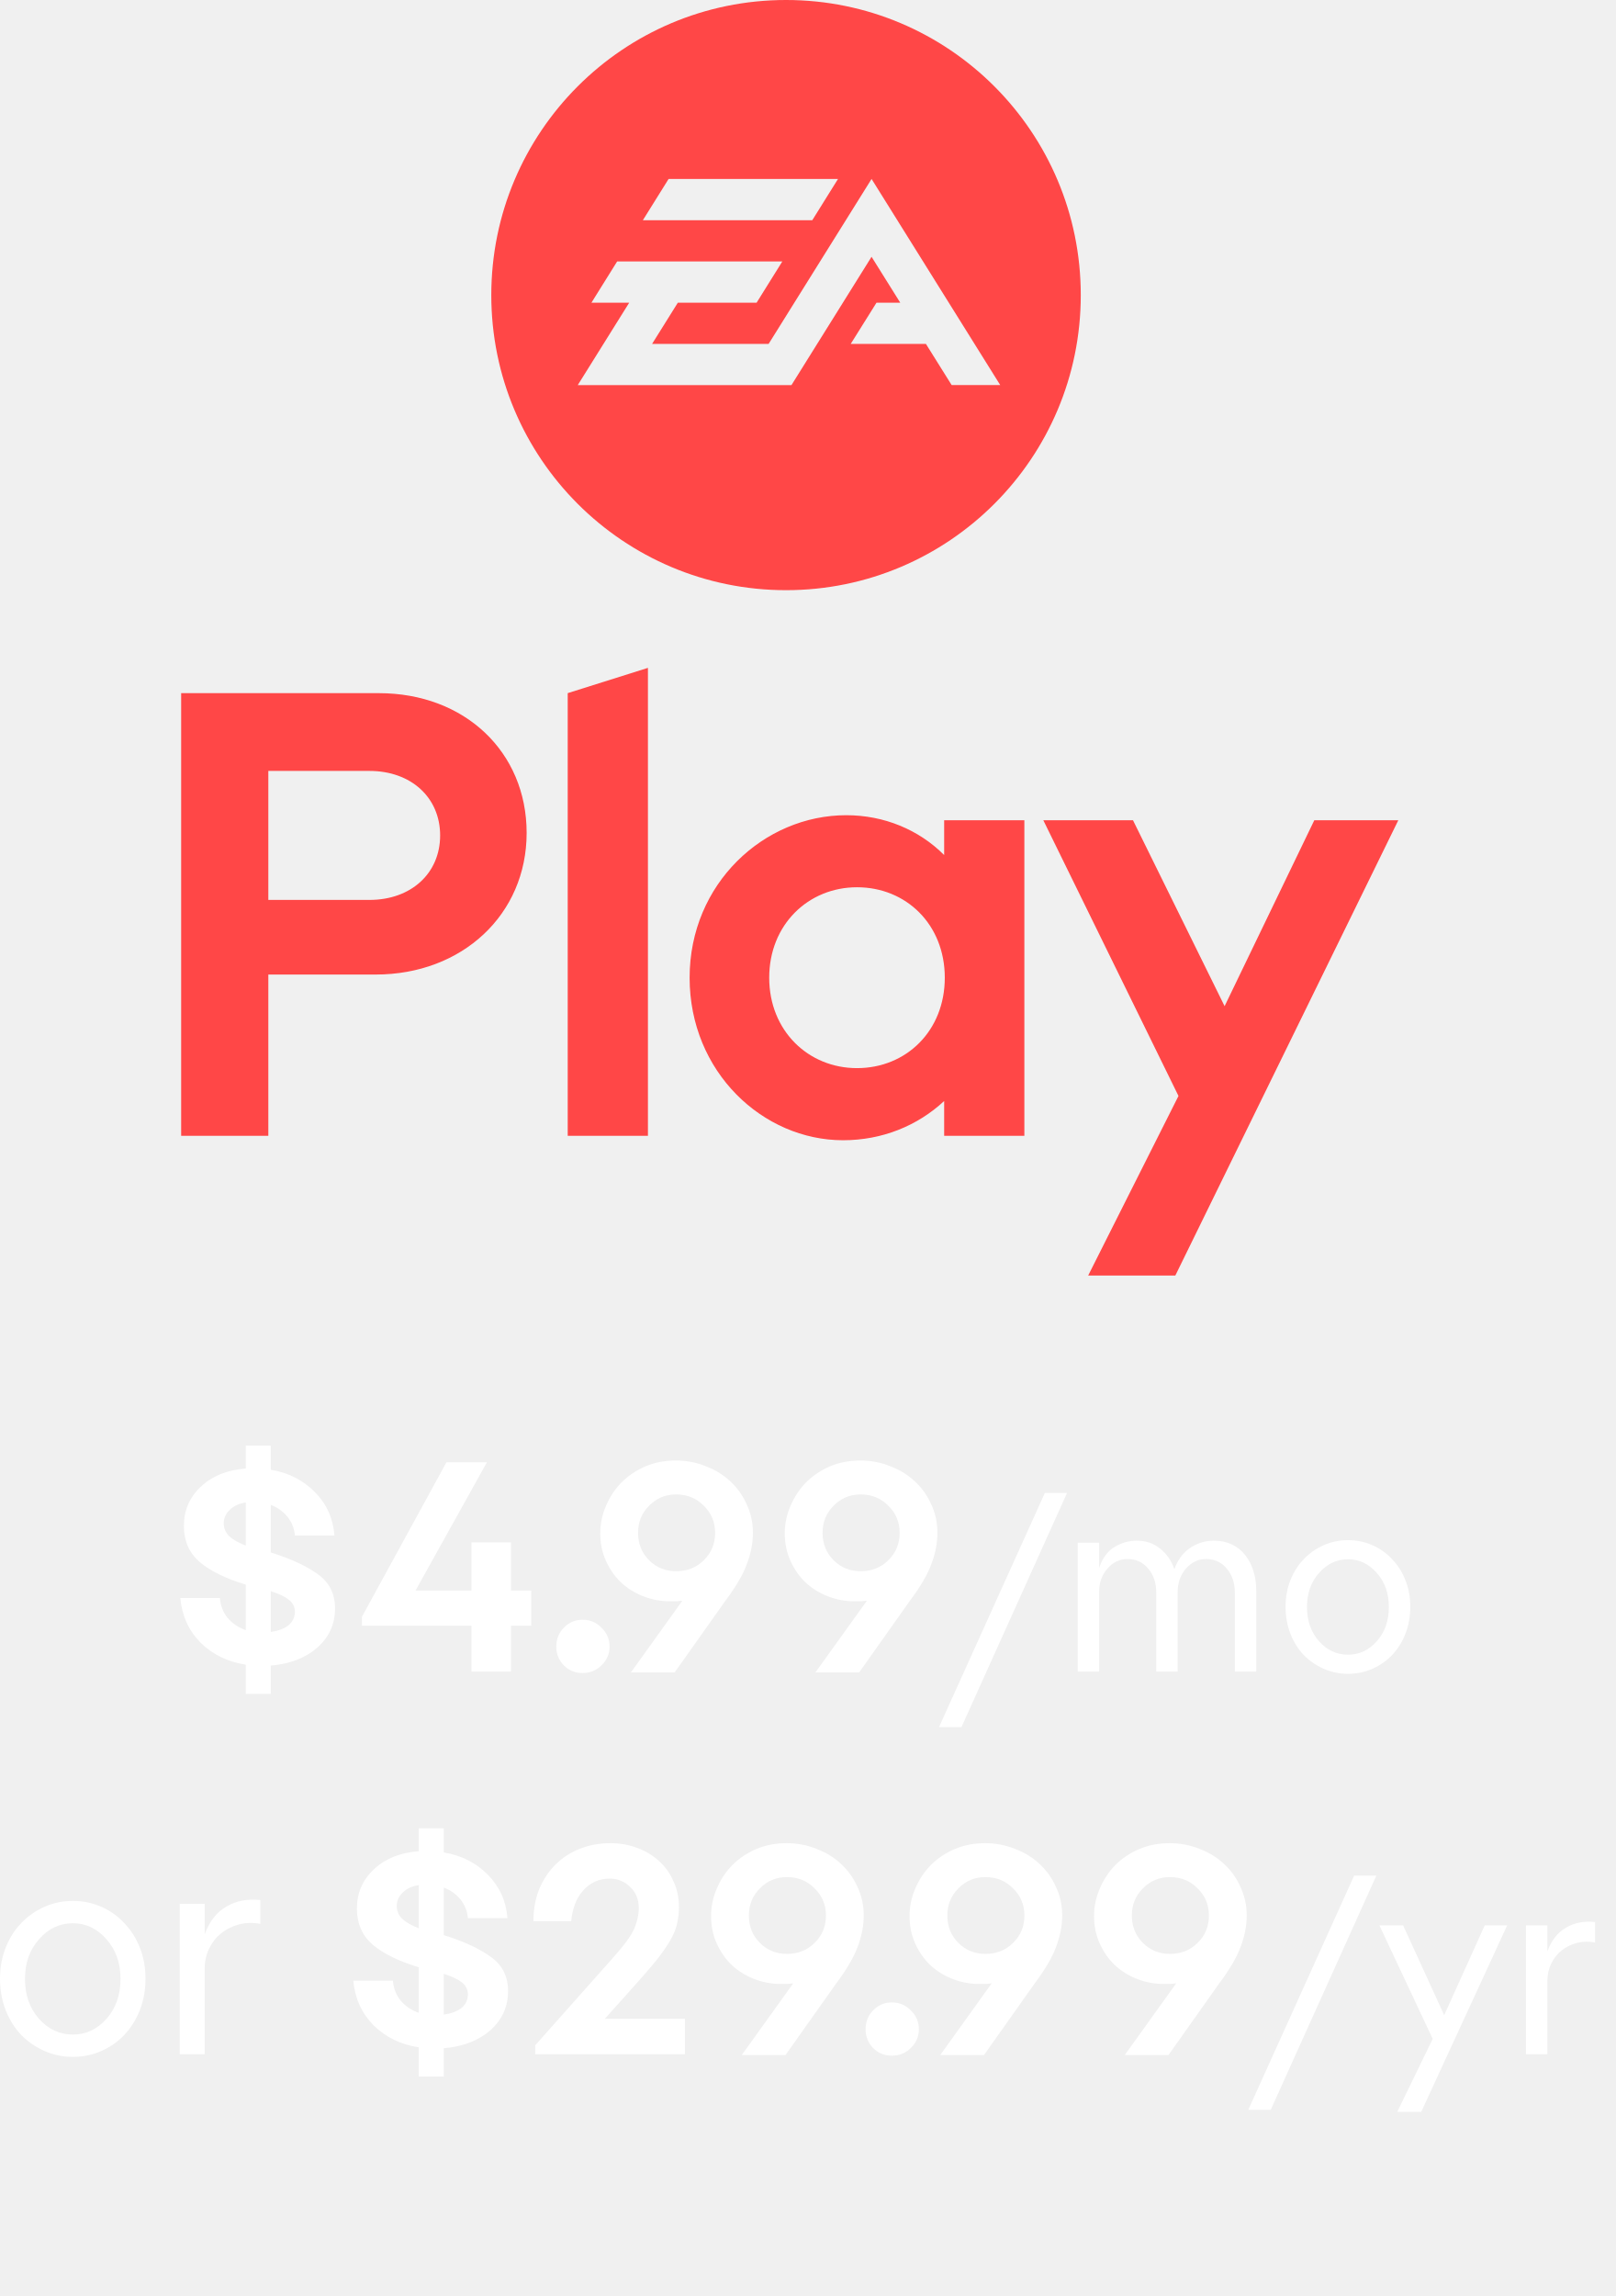
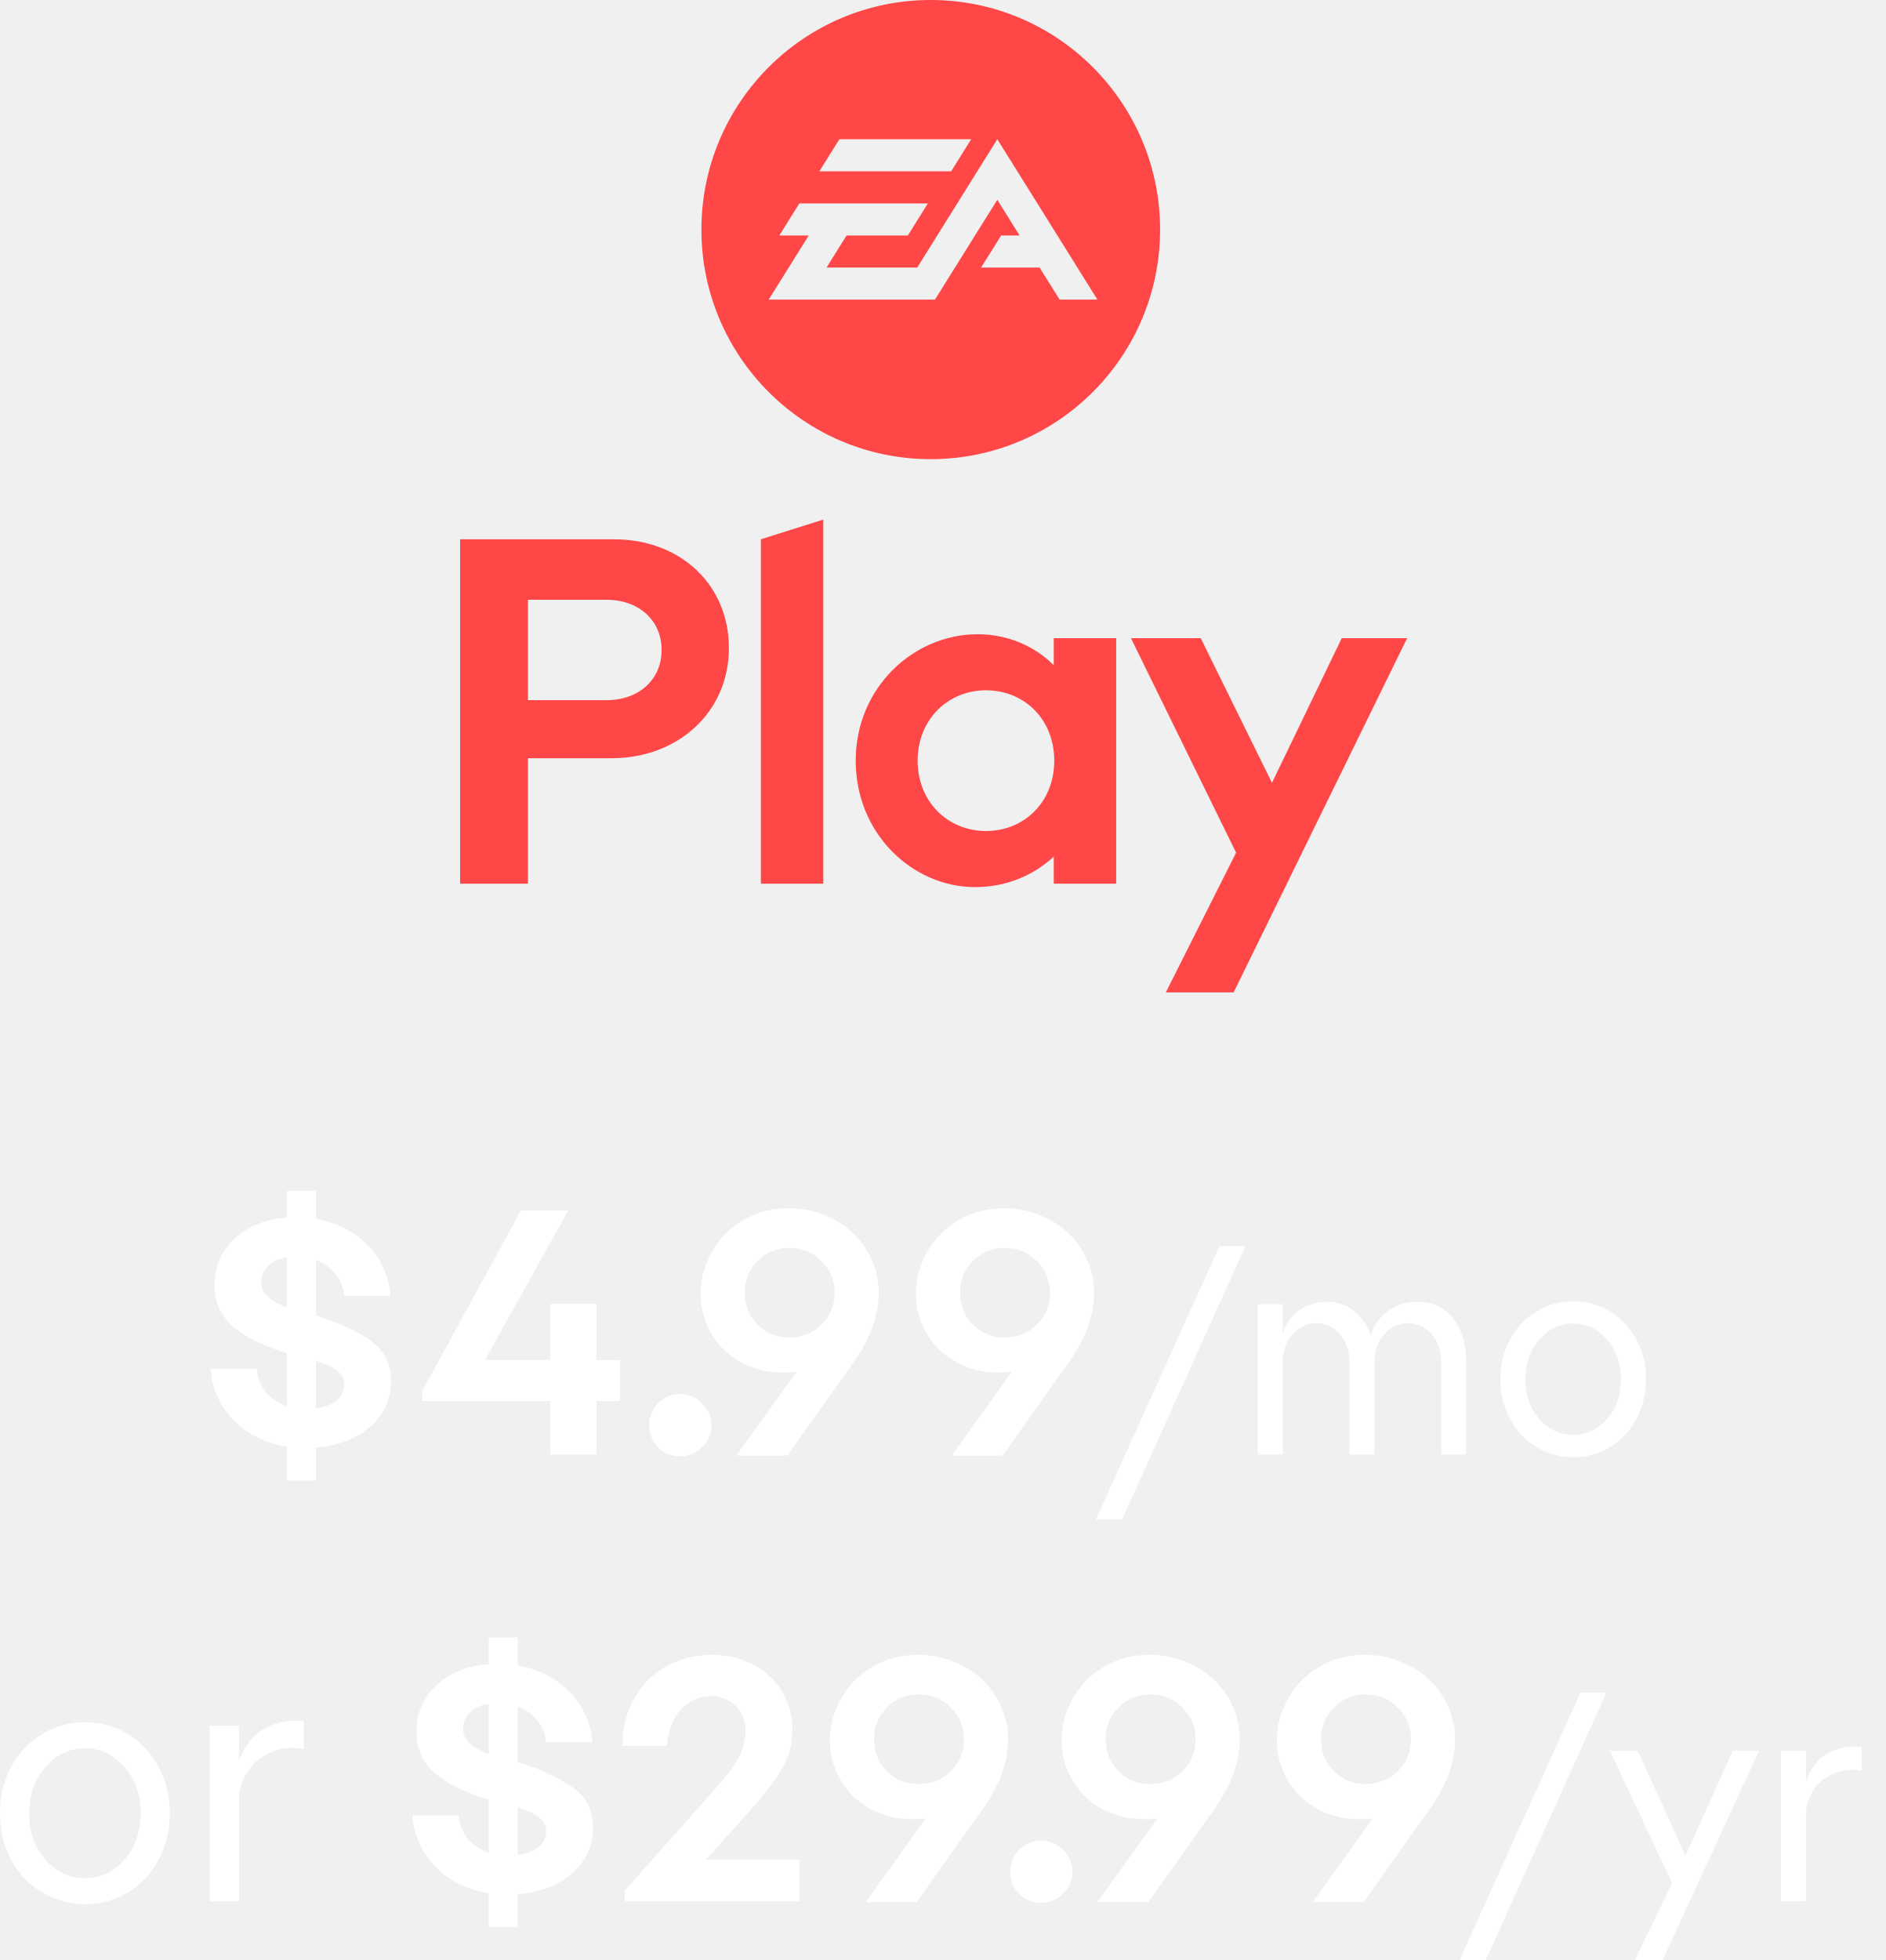
- <svg xmlns="http://www.w3.org/2000/svg" width="76" height="108" viewBox="0 0 76 108" fill="none">
+ <svg xmlns="http://www.w3.org/2000/svg" width="76" height="79" viewBox="0 0 76 79" fill="none">
  <g clip-path="url(#clip0)">
    <g clip-path="url(#clip1)">
      <g clip-path="url(#clip2)">
-         <path d="M36.982 0C29.324 0 23.115 6.215 23.115 13.881C23.115 21.548 29.324 27.761 36.982 27.761C44.639 27.761 50.85 21.548 50.85 13.881C50.85 6.215 44.641 0 36.982 0ZM31.457 8.418H39.428L38.217 10.359H30.246L31.457 8.418ZM44.775 18.113L43.564 16.177H40.026L41.239 14.238H42.356L41.006 12.079L37.238 18.114H27.184L29.604 14.238H27.827L29.036 12.299H36.807L35.598 14.238H31.892L30.68 16.177H36.163L41.007 8.418L47.06 18.113H44.775V18.113Z" fill="#FF4747" />
-         <path d="M65.789 38.584H61.837L57.617 47.329L53.307 38.584H49.088L55.447 51.552L51.197 60H55.298L65.789 38.584ZM40.321 50.243C38.033 50.243 36.191 48.489 36.191 45.989C36.191 43.491 38.033 41.735 40.321 41.735C42.639 41.735 44.452 43.49 44.452 45.989C44.452 48.489 42.639 50.243 40.321 50.243ZM39.667 53.635C41.511 53.635 43.174 52.951 44.422 51.79V53.427H48.196V38.584H44.422V40.219C43.233 39.03 41.599 38.346 39.816 38.346C35.953 38.346 32.446 41.559 32.446 45.99C32.446 50.422 35.893 53.635 39.667 53.635ZM30.485 31.415L26.711 32.604V53.427H30.485V31.415ZM17.38 42.331H12.625V36.263H17.38C19.341 36.263 20.708 37.513 20.708 39.297C20.708 41.082 19.341 42.331 17.38 42.331ZM8.523 32.604V53.427H12.625V45.841H17.676C21.747 45.841 24.778 43.016 24.778 39.179C24.778 35.371 21.866 32.605 17.824 32.605H8.523V32.604Z" fill="#FF4747" />
+         <path d="M37.52 0C32.415 0 28.276 4.144 28.276 9.254C28.276 14.366 32.415 18.507 37.52 18.507C42.625 18.507 46.766 14.366 46.766 9.254C46.766 4.144 42.626 0 37.52 0ZM33.837 5.612H39.151L38.344 6.906H33.03L33.837 5.612ZM42.716 12.075L41.908 10.785H39.55L40.358 9.492H41.103L40.203 8.053L37.691 12.076H30.988L32.602 9.492H31.417L32.223 8.199H37.404L36.598 9.492H34.127L33.319 10.785H36.975L40.204 5.612L44.239 12.075H42.716V12.075Z" fill="#FF4747" />
+         <path d="M56.725 25.722H54.09L51.276 31.552L48.404 25.722H45.591L49.83 34.368L46.997 40H49.731L56.725 25.722ZM39.746 33.495C38.221 33.495 36.992 32.326 36.992 30.66C36.992 28.994 38.221 27.823 39.746 27.823C41.292 27.823 42.5 28.993 42.5 30.66C42.5 32.326 41.292 33.495 39.746 33.495ZM39.31 35.756C40.539 35.756 41.648 35.3 42.48 34.527V35.618H44.996V25.722H42.48V26.813C41.688 26.02 40.598 25.564 39.41 25.564C36.834 25.564 34.496 27.706 34.496 30.66C34.496 33.615 36.794 35.756 39.31 35.756ZM33.189 20.943L30.673 21.736V35.618H33.189V20.943ZM24.452 28.221H21.282V24.175H24.452C25.759 24.175 26.671 25.008 26.671 26.198C26.671 27.388 25.759 28.221 24.452 28.221ZM18.548 21.736V35.618H21.282V30.561H24.65C27.364 30.561 29.384 28.677 29.384 26.119C29.384 23.581 27.443 21.737 24.748 21.737H18.548V21.736Z" fill="#FF4747" />
      </g>
    </g>
-     <path d="M11.564 79.676V78.304C10.715 78.173 10.005 77.828 9.436 77.268C8.876 76.699 8.559 75.999 8.484 75.168H10.346C10.374 75.523 10.495 75.835 10.71 76.106C10.934 76.367 11.219 76.559 11.564 76.68V74.538C10.612 74.249 9.889 73.894 9.394 73.474C8.899 73.045 8.652 72.48 8.652 71.78C8.652 71.043 8.918 70.427 9.45 69.932C9.982 69.428 10.687 69.143 11.564 69.078V68H12.74V69.134C13.571 69.274 14.261 69.624 14.812 70.184C15.363 70.735 15.671 71.416 15.736 72.228H13.874C13.846 71.892 13.729 71.598 13.524 71.346C13.319 71.094 13.057 70.907 12.74 70.786V73.026C13.673 73.315 14.411 73.656 14.952 74.048C15.493 74.431 15.764 74.967 15.764 75.658C15.764 76.395 15.484 77.011 14.924 77.506C14.364 77.991 13.636 78.271 12.74 78.346V79.676H11.564ZM10.528 71.654C10.528 71.887 10.612 72.088 10.78 72.256C10.948 72.415 11.209 72.564 11.564 72.704V70.674C11.247 70.721 10.995 70.837 10.808 71.024C10.621 71.201 10.528 71.411 10.528 71.654ZM13.874 75.812C13.874 75.588 13.781 75.401 13.594 75.252C13.407 75.103 13.123 74.967 12.74 74.846V76.764C13.085 76.717 13.361 76.615 13.566 76.456C13.771 76.288 13.874 76.073 13.874 75.812Z" fill="white" />
-     <path d="M22.181 72.55H24.043V74.818H24.995V76.47H24.043V78.626H22.181V76.47H17.029V76.05L21.005 68.784H22.909L19.549 74.818H22.181V72.55Z" fill="white" />
-     <path d="M27.406 76.19C27.761 76.19 28.059 76.316 28.302 76.568C28.554 76.811 28.68 77.105 28.68 77.45C28.68 77.795 28.554 78.089 28.302 78.332C28.059 78.575 27.761 78.696 27.406 78.696C27.061 78.696 26.767 78.575 26.524 78.332C26.291 78.089 26.174 77.795 26.174 77.45C26.174 77.105 26.291 76.811 26.524 76.568C26.767 76.316 27.061 76.19 27.406 76.19Z" fill="white" />
-     <path d="M28.242 72.13C28.242 71.682 28.331 71.253 28.508 70.842C28.685 70.422 28.928 70.053 29.236 69.736C29.553 69.419 29.927 69.167 30.356 68.98C30.794 68.793 31.275 68.7 31.798 68.7C32.292 68.7 32.759 68.789 33.198 68.966C33.646 69.134 34.033 69.372 34.36 69.68C34.687 69.979 34.943 70.338 35.13 70.758C35.326 71.169 35.424 71.617 35.424 72.102C35.424 72.578 35.331 73.063 35.144 73.558C34.967 74.053 34.626 74.636 34.122 75.308L31.742 78.668H29.684L32.106 75.294C32.022 75.303 31.928 75.313 31.826 75.322C31.733 75.322 31.634 75.322 31.532 75.322C31.084 75.322 30.659 75.243 30.258 75.084C29.857 74.925 29.506 74.706 29.208 74.426C28.919 74.146 28.685 73.81 28.508 73.418C28.331 73.026 28.242 72.597 28.242 72.13ZM31.812 70.296C31.308 70.296 30.883 70.473 30.538 70.828C30.192 71.173 30.02 71.598 30.02 72.102C30.02 72.615 30.192 73.045 30.538 73.39C30.883 73.735 31.308 73.908 31.812 73.908C32.334 73.908 32.769 73.735 33.114 73.39C33.468 73.045 33.646 72.615 33.646 72.102C33.646 71.598 33.468 71.173 33.114 70.828C32.769 70.473 32.334 70.296 31.812 70.296Z" fill="white" />
-     <path d="M36.923 72.13C36.923 71.682 37.012 71.253 37.19 70.842C37.367 70.422 37.609 70.053 37.917 69.736C38.235 69.419 38.608 69.167 39.038 68.98C39.476 68.793 39.957 68.7 40.48 68.7C40.974 68.7 41.441 68.789 41.88 68.966C42.328 69.134 42.715 69.372 43.041 69.68C43.368 69.979 43.625 70.338 43.812 70.758C44.008 71.169 44.105 71.617 44.105 72.102C44.105 72.578 44.012 73.063 43.825 73.558C43.648 74.053 43.307 74.636 42.803 75.308L40.423 78.668H38.365L40.788 75.294C40.703 75.303 40.61 75.313 40.508 75.322C40.414 75.322 40.316 75.322 40.214 75.322C39.766 75.322 39.341 75.243 38.94 75.084C38.538 74.925 38.188 74.706 37.889 74.426C37.6 74.146 37.367 73.81 37.19 73.418C37.012 73.026 36.923 72.597 36.923 72.13ZM40.493 70.296C39.989 70.296 39.565 70.473 39.219 70.828C38.874 71.173 38.702 71.598 38.702 72.102C38.702 72.615 38.874 73.045 39.219 73.39C39.565 73.735 39.989 73.908 40.493 73.908C41.016 73.908 41.45 73.735 41.795 73.39C42.15 73.045 42.328 72.615 42.328 72.102C42.328 71.598 42.15 71.173 41.795 70.828C41.45 70.473 41.016 70.296 40.493 70.296Z" fill="white" />
-     <path d="M44.18 81.242L49.16 70.226H50.204L45.236 81.242H44.18Z" fill="white" />
-     <path d="M50.705 78.626V72.566H51.713V73.754C51.865 73.298 52.105 72.97 52.433 72.77C52.761 72.57 53.109 72.47 53.477 72.47C53.909 72.47 54.277 72.594 54.581 72.842C54.893 73.09 55.117 73.414 55.253 73.814C55.405 73.382 55.649 73.05 55.985 72.818C56.329 72.586 56.705 72.47 57.113 72.47C57.433 72.47 57.717 72.53 57.965 72.65C58.213 72.77 58.421 72.938 58.589 73.154C58.757 73.362 58.885 73.61 58.973 73.898C59.061 74.178 59.105 74.482 59.105 74.81V78.626H58.097V74.906C58.097 74.45 57.969 74.074 57.713 73.778C57.465 73.482 57.141 73.334 56.741 73.334C56.373 73.334 56.057 73.486 55.793 73.79C55.537 74.086 55.409 74.45 55.409 74.882V78.626H54.401V74.906C54.401 74.45 54.273 74.074 54.017 73.778C53.769 73.482 53.445 73.334 53.045 73.334C52.677 73.334 52.361 73.486 52.097 73.79C51.841 74.086 51.713 74.45 51.713 74.882V78.626H50.705Z" fill="white" />
-     <path d="M63.425 78.734C63.017 78.734 62.633 78.654 62.273 78.494C61.913 78.334 61.601 78.118 61.337 77.846C61.073 77.566 60.865 77.234 60.713 76.85C60.561 76.458 60.485 76.034 60.485 75.578C60.485 75.13 60.561 74.714 60.713 74.33C60.865 73.946 61.073 73.618 61.337 73.346C61.601 73.066 61.913 72.846 62.273 72.686C62.633 72.526 63.017 72.446 63.425 72.446C63.833 72.446 64.217 72.526 64.577 72.686C64.937 72.846 65.245 73.066 65.501 73.346C65.765 73.618 65.973 73.946 66.125 74.33C66.277 74.714 66.353 75.13 66.353 75.578C66.353 76.034 66.277 76.458 66.125 76.85C65.973 77.234 65.765 77.566 65.501 77.846C65.245 78.118 64.937 78.334 64.577 78.494C64.217 78.654 63.833 78.734 63.425 78.734ZM63.425 77.834C63.953 77.834 64.405 77.622 64.781 77.198C65.157 76.774 65.345 76.238 65.345 75.59C65.345 74.95 65.157 74.418 64.781 73.994C64.405 73.562 63.953 73.346 63.425 73.346C62.889 73.346 62.433 73.562 62.057 73.994C61.681 74.418 61.493 74.95 61.493 75.59C61.493 76.238 61.681 76.774 62.057 77.198C62.433 77.622 62.889 77.834 63.425 77.834Z" fill="white" />
-     <path d="M3.43 96.752C2.954 96.752 2.506 96.659 2.086 96.472C1.666 96.285 1.302 96.033 0.994 95.716C0.686 95.389 0.443 95.002 0.266 94.554C0.089 94.097 0 93.602 0 93.07C0 92.547 0.089 92.062 0.266 91.614C0.443 91.166 0.686 90.783 0.994 90.466C1.302 90.139 1.666 89.883 2.086 89.696C2.506 89.509 2.954 89.416 3.43 89.416C3.906 89.416 4.354 89.509 4.774 89.696C5.194 89.883 5.553 90.139 5.852 90.466C6.16 90.783 6.403 91.166 6.58 91.614C6.757 92.062 6.846 92.547 6.846 93.07C6.846 93.602 6.757 94.097 6.58 94.554C6.403 95.002 6.16 95.389 5.852 95.716C5.553 96.033 5.194 96.285 4.774 96.472C4.354 96.659 3.906 96.752 3.43 96.752ZM3.43 95.702C4.046 95.702 4.573 95.455 5.012 94.96C5.451 94.465 5.67 93.84 5.67 93.084C5.67 92.337 5.451 91.717 5.012 91.222C4.573 90.718 4.046 90.466 3.43 90.466C2.805 90.466 2.273 90.718 1.834 91.222C1.395 91.717 1.176 92.337 1.176 93.084C1.176 93.84 1.395 94.465 1.834 94.96C2.273 95.455 2.805 95.702 3.43 95.702Z" fill="white" />
-     <path d="M8.455 96.626V89.556H9.631V90.984C9.855 90.377 10.196 89.943 10.653 89.682C11.111 89.411 11.643 89.309 12.249 89.374V90.494C11.895 90.429 11.559 90.438 11.242 90.522C10.924 90.606 10.644 90.746 10.402 90.942C10.168 91.129 9.981 91.367 9.841 91.656C9.701 91.945 9.631 92.258 9.631 92.594V96.626H8.455Z" fill="white" />
-     <path d="M19.704 97.676V96.304C18.854 96.173 18.145 95.828 17.576 95.268C17.016 94.699 16.698 93.999 16.624 93.168H18.486C18.514 93.523 18.635 93.835 18.85 94.106C19.074 94.367 19.358 94.559 19.704 94.68V92.538C18.752 92.249 18.028 91.894 17.534 91.474C17.039 91.045 16.792 90.48 16.792 89.78C16.792 89.043 17.058 88.427 17.59 87.932C18.122 87.428 18.826 87.143 19.704 87.078V86H20.88V87.134C21.71 87.274 22.401 87.624 22.952 88.184C23.502 88.735 23.81 89.416 23.876 90.228H22.014C21.986 89.892 21.869 89.598 21.664 89.346C21.458 89.094 21.197 88.907 20.88 88.786V91.026C21.813 91.315 22.55 91.656 23.092 92.048C23.633 92.431 23.904 92.967 23.904 93.658C23.904 94.395 23.624 95.011 23.064 95.506C22.504 95.991 21.776 96.271 20.88 96.346V97.676H19.704ZM18.668 89.654C18.668 89.887 18.752 90.088 18.92 90.256C19.088 90.415 19.349 90.564 19.704 90.704V88.674C19.386 88.721 19.134 88.837 18.948 89.024C18.761 89.201 18.668 89.411 18.668 89.654ZM22.014 93.812C22.014 93.588 21.92 93.401 21.734 93.252C21.547 93.103 21.262 92.967 20.88 92.846V94.764C21.225 94.717 21.5 94.615 21.706 94.456C21.911 94.288 22.014 94.073 22.014 93.812Z" fill="white" />
-     <path d="M25.182 96.626V96.206L28.78 92.16C29.35 91.525 29.704 91.045 29.844 90.718C29.984 90.382 30.054 90.06 30.054 89.752C30.054 89.341 29.919 89.01 29.648 88.758C29.378 88.497 29.06 88.366 28.696 88.366C28.192 88.366 27.777 88.548 27.45 88.912C27.124 89.267 26.932 89.752 26.876 90.368H25.098C25.098 89.799 25.192 89.29 25.378 88.842C25.574 88.385 25.836 87.997 26.162 87.68C26.489 87.363 26.872 87.12 27.31 86.952C27.749 86.784 28.216 86.7 28.71 86.7C29.168 86.7 29.592 86.775 29.984 86.924C30.386 87.073 30.731 87.283 31.02 87.554C31.31 87.815 31.534 88.133 31.692 88.506C31.86 88.87 31.944 89.267 31.944 89.696C31.944 89.939 31.921 90.172 31.874 90.396C31.837 90.62 31.753 90.858 31.622 91.11C31.492 91.362 31.305 91.651 31.062 91.978C30.82 92.295 30.507 92.669 30.124 93.098L28.458 94.96H32.224V96.626H25.182Z" fill="white" />
-     <path d="M33.456 90.13C33.456 89.682 33.544 89.253 33.722 88.842C33.899 88.422 34.142 88.053 34.45 87.736C34.767 87.419 35.14 87.167 35.57 86.98C36.008 86.793 36.489 86.7 37.012 86.7C37.506 86.7 37.973 86.789 38.412 86.966C38.86 87.134 39.247 87.372 39.574 87.68C39.9 87.979 40.157 88.338 40.344 88.758C40.54 89.169 40.638 89.617 40.638 90.102C40.638 90.578 40.544 91.063 40.358 91.558C40.18 92.053 39.84 92.636 39.336 93.308L36.956 96.668H34.898L37.32 93.294C37.236 93.303 37.142 93.313 37.04 93.322C36.946 93.322 36.848 93.322 36.746 93.322C36.298 93.322 35.873 93.243 35.472 93.084C35.07 92.925 34.72 92.706 34.422 92.426C34.132 92.146 33.899 91.81 33.722 91.418C33.544 91.026 33.456 90.597 33.456 90.13ZM37.026 88.296C36.522 88.296 36.097 88.473 35.752 88.828C35.406 89.173 35.234 89.598 35.234 90.102C35.234 90.615 35.406 91.045 35.752 91.39C36.097 91.735 36.522 91.908 37.026 91.908C37.548 91.908 37.982 91.735 38.328 91.39C38.682 91.045 38.86 90.615 38.86 90.102C38.86 89.598 38.682 89.173 38.328 88.828C37.982 88.473 37.548 88.296 37.026 88.296Z" fill="white" />
-     <path d="M41.958 94.19C42.312 94.19 42.611 94.316 42.854 94.568C43.106 94.811 43.232 95.105 43.232 95.45C43.232 95.795 43.106 96.089 42.854 96.332C42.611 96.575 42.312 96.696 41.958 96.696C41.612 96.696 41.318 96.575 41.076 96.332C40.842 96.089 40.726 95.795 40.726 95.45C40.726 95.105 40.842 94.811 41.076 94.568C41.318 94.316 41.612 94.19 41.958 94.19Z" fill="white" />
-     <path d="M42.794 90.13C42.794 89.682 42.882 89.253 43.06 88.842C43.237 88.422 43.48 88.053 43.788 87.736C44.105 87.419 44.478 87.167 44.908 86.98C45.346 86.793 45.827 86.7 46.35 86.7C46.844 86.7 47.311 86.789 47.75 86.966C48.198 87.134 48.585 87.372 48.912 87.68C49.238 87.979 49.495 88.338 49.682 88.758C49.878 89.169 49.976 89.617 49.976 90.102C49.976 90.578 49.882 91.063 49.696 91.558C49.518 92.053 49.178 92.636 48.674 93.308L46.294 96.668H44.236L46.658 93.294C46.574 93.303 46.48 93.313 46.378 93.322C46.284 93.322 46.186 93.322 46.084 93.322C45.636 93.322 45.211 93.243 44.81 93.084C44.408 92.925 44.058 92.706 43.76 92.426C43.47 92.146 43.237 91.81 43.06 91.418C42.882 91.026 42.794 90.597 42.794 90.13ZM46.364 88.296C45.86 88.296 45.435 88.473 45.09 88.828C44.744 89.173 44.572 89.598 44.572 90.102C44.572 90.615 44.744 91.045 45.09 91.39C45.435 91.735 45.86 91.908 46.364 91.908C46.886 91.908 47.32 91.735 47.666 91.39C48.02 91.045 48.198 90.615 48.198 90.102C48.198 89.598 48.02 89.173 47.666 88.828C47.32 88.473 46.886 88.296 46.364 88.296Z" fill="white" />
-     <path d="M51.475 90.13C51.475 89.682 51.564 89.253 51.741 88.842C51.919 88.422 52.161 88.053 52.469 87.736C52.787 87.419 53.16 87.167 53.589 86.98C54.028 86.793 54.509 86.7 55.031 86.7C55.526 86.7 55.993 86.789 56.431 86.966C56.879 87.134 57.267 87.372 57.593 87.68C57.92 87.979 58.177 88.338 58.363 88.758C58.559 89.169 58.657 89.617 58.657 90.102C58.657 90.578 58.564 91.063 58.377 91.558C58.2 92.053 57.859 92.636 57.355 93.308L54.975 96.668H52.917L55.339 93.294C55.255 93.303 55.162 93.313 55.059 93.322C54.966 93.322 54.868 93.322 54.765 93.322C54.317 93.322 53.893 93.243 53.491 93.084C53.09 92.925 52.74 92.706 52.441 92.426C52.152 92.146 51.919 91.81 51.741 91.418C51.564 91.026 51.475 90.597 51.475 90.13ZM55.045 88.296C54.541 88.296 54.117 88.473 53.771 88.828C53.426 89.173 53.253 89.598 53.253 90.102C53.253 90.615 53.426 91.045 53.771 91.39C54.117 91.735 54.541 91.908 55.045 91.908C55.568 91.908 56.002 91.735 56.347 91.39C56.702 91.045 56.879 90.615 56.879 90.102C56.879 89.598 56.702 89.173 56.347 88.828C56.002 88.473 55.568 88.296 55.045 88.296Z" fill="white" />
-     <path d="M58.732 99.242L63.712 88.226H64.756L59.788 99.242H58.732Z" fill="white" />
-     <path d="M70.912 90.566L66.868 99.338H65.74L67.408 95.906L64.9 90.566H66.016L67.948 94.79L69.856 90.566H70.912Z" fill="white" />
-     <path d="M71.796 96.626V90.566H72.804V91.79C72.996 91.27 73.288 90.898 73.68 90.674C74.072 90.442 74.528 90.354 75.048 90.41V91.37C74.744 91.314 74.456 91.322 74.184 91.394C73.912 91.466 73.672 91.586 73.464 91.754C73.264 91.914 73.104 92.118 72.984 92.366C72.864 92.614 72.804 92.882 72.804 93.17V96.626H71.796Z" fill="white" />
+     <path d="M11.564 59.676V58.304C10.715 58.173 10.005 57.828 9.436 57.268C8.876 56.699 8.559 55.999 8.484 55.168H10.346C10.374 55.523 10.495 55.835 10.71 56.106C10.934 56.367 11.219 56.559 11.564 56.68V54.538C10.612 54.249 9.889 53.894 9.394 53.474C8.899 53.045 8.652 52.48 8.652 51.78C8.652 51.043 8.918 50.427 9.45 49.932C9.982 49.428 10.687 49.143 11.564 49.078V48H12.74V49.134C13.571 49.274 14.261 49.624 14.812 50.184C15.363 50.735 15.671 51.416 15.736 52.228H13.874C13.846 51.892 13.729 51.598 13.524 51.346C13.319 51.094 13.057 50.907 12.74 50.786V53.026C13.673 53.315 14.411 53.656 14.952 54.048C15.493 54.431 15.764 54.967 15.764 55.658C15.764 56.395 15.484 57.011 14.924 57.506C14.364 57.991 13.636 58.271 12.74 58.346V59.676H11.564ZM10.528 51.654C10.528 51.887 10.612 52.088 10.78 52.256C10.948 52.415 11.209 52.564 11.564 52.704V50.674C11.247 50.721 10.995 50.837 10.808 51.024C10.621 51.201 10.528 51.411 10.528 51.654ZM13.874 55.812C13.874 55.588 13.781 55.401 13.594 55.252C13.407 55.103 13.123 54.967 12.74 54.846V56.764C13.085 56.717 13.361 56.615 13.566 56.456C13.771 56.288 13.874 56.073 13.874 55.812Z" fill="white" />
+     <path d="M22.181 52.55H24.043V54.818H24.995V56.47H24.043V58.626H22.181V56.47H17.029V56.05L21.005 48.784H22.909L19.549 54.818H22.181V52.55Z" fill="white" />
+     <path d="M27.406 56.19C27.761 56.19 28.059 56.316 28.302 56.568C28.554 56.811 28.68 57.105 28.68 57.45C28.68 57.795 28.554 58.089 28.302 58.332C28.059 58.575 27.761 58.696 27.406 58.696C27.061 58.696 26.767 58.575 26.524 58.332C26.291 58.089 26.174 57.795 26.174 57.45C26.174 57.105 26.291 56.811 26.524 56.568C26.767 56.316 27.061 56.19 27.406 56.19Z" fill="white" />
+     <path d="M28.242 52.13C28.242 51.682 28.331 51.253 28.508 50.842C28.685 50.422 28.928 50.053 29.236 49.736C29.553 49.419 29.927 49.167 30.356 48.98C30.794 48.793 31.275 48.7 31.798 48.7C32.292 48.7 32.759 48.789 33.198 48.966C33.646 49.134 34.033 49.372 34.36 49.68C34.687 49.979 34.943 50.338 35.13 50.758C35.326 51.169 35.424 51.617 35.424 52.102C35.424 52.578 35.331 53.063 35.144 53.558C34.967 54.053 34.626 54.636 34.122 55.308L31.742 58.668H29.684L32.106 55.294C32.022 55.303 31.928 55.313 31.826 55.322C31.733 55.322 31.634 55.322 31.532 55.322C31.084 55.322 30.659 55.243 30.258 55.084C29.857 54.925 29.506 54.706 29.208 54.426C28.919 54.146 28.685 53.81 28.508 53.418C28.331 53.026 28.242 52.597 28.242 52.13ZM31.812 50.296C31.308 50.296 30.883 50.473 30.538 50.828C30.192 51.173 30.02 51.598 30.02 52.102C30.02 52.615 30.192 53.045 30.538 53.39C30.883 53.735 31.308 53.908 31.812 53.908C32.334 53.908 32.769 53.735 33.114 53.39C33.468 53.045 33.646 52.615 33.646 52.102C33.646 51.598 33.468 51.173 33.114 50.828C32.769 50.473 32.334 50.296 31.812 50.296Z" fill="white" />
+     <path d="M36.923 52.13C36.923 51.682 37.012 51.253 37.19 50.842C37.367 50.422 37.609 50.053 37.917 49.736C38.235 49.419 38.608 49.167 39.038 48.98C39.476 48.793 39.957 48.7 40.48 48.7C40.974 48.7 41.441 48.789 41.88 48.966C42.328 49.134 42.715 49.372 43.041 49.68C43.368 49.979 43.625 50.338 43.812 50.758C44.008 51.169 44.105 51.617 44.105 52.102C44.105 52.578 44.012 53.063 43.825 53.558C43.648 54.053 43.307 54.636 42.803 55.308L40.423 58.668H38.365L40.788 55.294C40.703 55.303 40.61 55.313 40.508 55.322C40.414 55.322 40.316 55.322 40.214 55.322C39.766 55.322 39.341 55.243 38.94 55.084C38.538 54.925 38.188 54.706 37.889 54.426C37.6 54.146 37.367 53.81 37.19 53.418C37.012 53.026 36.923 52.597 36.923 52.13ZM40.493 50.296C39.989 50.296 39.565 50.473 39.219 50.828C38.874 51.173 38.702 51.598 38.702 52.102C38.702 52.615 38.874 53.045 39.219 53.39C39.565 53.735 39.989 53.908 40.493 53.908C41.016 53.908 41.45 53.735 41.795 53.39C42.15 53.045 42.328 52.615 42.328 52.102C42.328 51.598 42.15 51.173 41.795 50.828C41.45 50.473 41.016 50.296 40.493 50.296Z" fill="white" />
+     <path d="M44.18 61.242L49.16 50.226H50.204L45.236 61.242H44.18Z" fill="white" />
+     <path d="M50.705 58.626V52.566H51.713V53.754C51.865 53.298 52.105 52.97 52.433 52.77C52.761 52.57 53.109 52.47 53.477 52.47C53.909 52.47 54.277 52.594 54.581 52.842C54.893 53.09 55.117 53.414 55.253 53.814C55.405 53.382 55.649 53.05 55.985 52.818C56.329 52.586 56.705 52.47 57.113 52.47C57.433 52.47 57.717 52.53 57.965 52.65C58.213 52.77 58.421 52.938 58.589 53.154C58.757 53.362 58.885 53.61 58.973 53.898C59.061 54.178 59.105 54.482 59.105 54.81V58.626H58.097V54.906C58.097 54.45 57.969 54.074 57.713 53.778C57.465 53.482 57.141 53.334 56.741 53.334C56.373 53.334 56.057 53.486 55.793 53.79C55.537 54.086 55.409 54.45 55.409 54.882V58.626H54.401V54.906C54.401 54.45 54.273 54.074 54.017 53.778C53.769 53.482 53.445 53.334 53.045 53.334C52.677 53.334 52.361 53.486 52.097 53.79C51.841 54.086 51.713 54.45 51.713 54.882V58.626H50.705Z" fill="white" />
+     <path d="M63.425 58.734C63.017 58.734 62.633 58.654 62.273 58.494C61.913 58.334 61.601 58.118 61.337 57.846C61.073 57.566 60.865 57.234 60.713 56.85C60.561 56.458 60.485 56.034 60.485 55.578C60.485 55.13 60.561 54.714 60.713 54.33C60.865 53.946 61.073 53.618 61.337 53.346C61.601 53.066 61.913 52.846 62.273 52.686C62.633 52.526 63.017 52.446 63.425 52.446C63.833 52.446 64.217 52.526 64.577 52.686C64.937 52.846 65.245 53.066 65.501 53.346C65.765 53.618 65.973 53.946 66.125 54.33C66.277 54.714 66.353 55.13 66.353 55.578C66.353 56.034 66.277 56.458 66.125 56.85C65.973 57.234 65.765 57.566 65.501 57.846C65.245 58.118 64.937 58.334 64.577 58.494C64.217 58.654 63.833 58.734 63.425 58.734ZM63.425 57.834C63.953 57.834 64.405 57.622 64.781 57.198C65.157 56.774 65.345 56.238 65.345 55.59C65.345 54.95 65.157 54.418 64.781 53.994C64.405 53.562 63.953 53.346 63.425 53.346C62.889 53.346 62.433 53.562 62.057 53.994C61.681 54.418 61.493 54.95 61.493 55.59C61.493 56.238 61.681 56.774 62.057 57.198C62.433 57.622 62.889 57.834 63.425 57.834Z" fill="white" />
+     <path d="M3.43 76.752C2.954 76.752 2.506 76.659 2.086 76.472C1.666 76.285 1.302 76.033 0.994 75.716C0.686 75.389 0.443 75.002 0.266 74.554C0.089 74.097 0 73.602 0 73.07C0 72.547 0.089 72.062 0.266 71.614C0.443 71.166 0.686 70.783 0.994 70.466C1.302 70.139 1.666 69.883 2.086 69.696C2.506 69.509 2.954 69.416 3.43 69.416C3.906 69.416 4.354 69.509 4.774 69.696C5.194 69.883 5.553 70.139 5.852 70.466C6.16 70.783 6.403 71.166 6.58 71.614C6.757 72.062 6.846 72.547 6.846 73.07C6.846 73.602 6.757 74.097 6.58 74.554C6.403 75.002 6.16 75.389 5.852 75.716C5.553 76.033 5.194 76.285 4.774 76.472C4.354 76.659 3.906 76.752 3.43 76.752ZM3.43 75.702C4.046 75.702 4.573 75.455 5.012 74.96C5.451 74.465 5.67 73.84 5.67 73.084C5.67 72.337 5.451 71.717 5.012 71.222C4.573 70.718 4.046 70.466 3.43 70.466C2.805 70.466 2.273 70.718 1.834 71.222C1.395 71.717 1.176 72.337 1.176 73.084C1.176 73.84 1.395 74.465 1.834 74.96C2.273 75.455 2.805 75.702 3.43 75.702Z" fill="white" />
+     <path d="M8.455 76.626V69.556H9.631V70.984C9.855 70.377 10.196 69.943 10.653 69.682C11.111 69.411 11.643 69.309 12.249 69.374V70.494C11.895 70.429 11.559 70.438 11.242 70.522C10.924 70.606 10.644 70.746 10.402 70.942C10.168 71.129 9.981 71.367 9.841 71.656C9.701 71.945 9.631 72.258 9.631 72.594V76.626H8.455Z" fill="white" />
+     <path d="M19.704 77.676V76.304C18.854 76.173 18.145 75.828 17.576 75.268C17.016 74.699 16.698 73.999 16.624 73.168H18.486C18.514 73.523 18.635 73.835 18.85 74.106C19.074 74.367 19.358 74.559 19.704 74.68V72.538C18.752 72.249 18.028 71.894 17.534 71.474C17.039 71.045 16.792 70.48 16.792 69.78C16.792 69.043 17.058 68.427 17.59 67.932C18.122 67.428 18.826 67.143 19.704 67.078V66H20.88V67.134C21.71 67.274 22.401 67.624 22.952 68.184C23.502 68.735 23.81 69.416 23.876 70.228H22.014C21.986 69.892 21.869 69.598 21.664 69.346C21.458 69.094 21.197 68.907 20.88 68.786V71.026C21.813 71.315 22.55 71.656 23.092 72.048C23.633 72.431 23.904 72.967 23.904 73.658C23.904 74.395 23.624 75.011 23.064 75.506C22.504 75.991 21.776 76.271 20.88 76.346V77.676H19.704ZM18.668 69.654C18.668 69.887 18.752 70.088 18.92 70.256C19.088 70.415 19.349 70.564 19.704 70.704V68.674C19.386 68.721 19.134 68.837 18.948 69.024C18.761 69.201 18.668 69.411 18.668 69.654ZM22.014 73.812C22.014 73.588 21.92 73.401 21.734 73.252C21.547 73.103 21.262 72.967 20.88 72.846V74.764C21.225 74.717 21.5 74.615 21.706 74.456C21.911 74.288 22.014 74.073 22.014 73.812Z" fill="white" />
+     <path d="M25.182 76.626V76.206L28.78 72.16C29.35 71.525 29.704 71.045 29.844 70.718C29.984 70.382 30.054 70.06 30.054 69.752C30.054 69.341 29.919 69.01 29.648 68.758C29.378 68.497 29.06 68.366 28.696 68.366C28.192 68.366 27.777 68.548 27.45 68.912C27.124 69.267 26.932 69.752 26.876 70.368H25.098C25.098 69.799 25.192 69.29 25.378 68.842C25.574 68.385 25.836 67.997 26.162 67.68C26.489 67.363 26.872 67.12 27.31 66.952C27.749 66.784 28.216 66.7 28.71 66.7C29.168 66.7 29.592 66.775 29.984 66.924C30.386 67.073 30.731 67.283 31.02 67.554C31.31 67.815 31.534 68.133 31.692 68.506C31.86 68.87 31.944 69.267 31.944 69.696C31.944 69.939 31.921 70.172 31.874 70.396C31.837 70.62 31.753 70.858 31.622 71.11C31.492 71.362 31.305 71.651 31.062 71.978C30.82 72.295 30.507 72.669 30.124 73.098L28.458 74.96H32.224V76.626H25.182Z" fill="white" />
+     <path d="M33.456 70.13C33.456 69.682 33.544 69.253 33.722 68.842C33.899 68.422 34.142 68.053 34.45 67.736C34.767 67.419 35.14 67.167 35.57 66.98C36.008 66.793 36.489 66.7 37.012 66.7C37.506 66.7 37.973 66.789 38.412 66.966C38.86 67.134 39.247 67.372 39.574 67.68C39.9 67.979 40.157 68.338 40.344 68.758C40.54 69.169 40.638 69.617 40.638 70.102C40.638 70.578 40.544 71.063 40.358 71.558C40.18 72.053 39.84 72.636 39.336 73.308L36.956 76.668H34.898L37.32 73.294C37.236 73.303 37.142 73.313 37.04 73.322C36.946 73.322 36.848 73.322 36.746 73.322C36.298 73.322 35.873 73.243 35.472 73.084C35.07 72.925 34.72 72.706 34.422 72.426C34.132 72.146 33.899 71.81 33.722 71.418C33.544 71.026 33.456 70.597 33.456 70.13ZM37.026 68.296C36.522 68.296 36.097 68.473 35.752 68.828C35.406 69.173 35.234 69.598 35.234 70.102C35.234 70.615 35.406 71.045 35.752 71.39C36.097 71.735 36.522 71.908 37.026 71.908C37.548 71.908 37.982 71.735 38.328 71.39C38.682 71.045 38.86 70.615 38.86 70.102C38.86 69.598 38.682 69.173 38.328 68.828C37.982 68.473 37.548 68.296 37.026 68.296Z" fill="white" />
+     <path d="M41.958 74.19C42.312 74.19 42.611 74.316 42.854 74.568C43.106 74.811 43.232 75.105 43.232 75.45C43.232 75.795 43.106 76.089 42.854 76.332C42.611 76.575 42.312 76.696 41.958 76.696C41.612 76.696 41.318 76.575 41.076 76.332C40.842 76.089 40.726 75.795 40.726 75.45C40.726 75.105 40.842 74.811 41.076 74.568C41.318 74.316 41.612 74.19 41.958 74.19Z" fill="white" />
+     <path d="M42.794 70.13C42.794 69.682 42.882 69.253 43.06 68.842C43.237 68.422 43.48 68.053 43.788 67.736C44.105 67.419 44.478 67.167 44.908 66.98C45.346 66.793 45.827 66.7 46.35 66.7C46.844 66.7 47.311 66.789 47.75 66.966C48.198 67.134 48.585 67.372 48.912 67.68C49.238 67.979 49.495 68.338 49.682 68.758C49.878 69.169 49.976 69.617 49.976 70.102C49.976 70.578 49.882 71.063 49.696 71.558C49.518 72.053 49.178 72.636 48.674 73.308L46.294 76.668H44.236L46.658 73.294C46.574 73.303 46.48 73.313 46.378 73.322C46.284 73.322 46.186 73.322 46.084 73.322C45.636 73.322 45.211 73.243 44.81 73.084C44.408 72.925 44.058 72.706 43.76 72.426C43.47 72.146 43.237 71.81 43.06 71.418C42.882 71.026 42.794 70.597 42.794 70.13ZM46.364 68.296C45.86 68.296 45.435 68.473 45.09 68.828C44.744 69.173 44.572 69.598 44.572 70.102C44.572 70.615 44.744 71.045 45.09 71.39C45.435 71.735 45.86 71.908 46.364 71.908C46.886 71.908 47.32 71.735 47.666 71.39C48.02 71.045 48.198 70.615 48.198 70.102C48.198 69.598 48.02 69.173 47.666 68.828C47.32 68.473 46.886 68.296 46.364 68.296Z" fill="white" />
+     <path d="M51.475 70.13C51.475 69.682 51.564 69.253 51.741 68.842C51.919 68.422 52.161 68.053 52.469 67.736C52.787 67.419 53.16 67.167 53.589 66.98C54.028 66.793 54.509 66.7 55.031 66.7C55.526 66.7 55.993 66.789 56.431 66.966C56.879 67.134 57.267 67.372 57.593 67.68C57.92 67.979 58.177 68.338 58.363 68.758C58.559 69.169 58.657 69.617 58.657 70.102C58.657 70.578 58.564 71.063 58.377 71.558C58.2 72.053 57.859 72.636 57.355 73.308L54.975 76.668H52.917L55.339 73.294C55.255 73.303 55.162 73.313 55.059 73.322C54.966 73.322 54.868 73.322 54.765 73.322C54.317 73.322 53.893 73.243 53.491 73.084C53.09 72.925 52.74 72.706 52.441 72.426C52.152 72.146 51.919 71.81 51.741 71.418C51.564 71.026 51.475 70.597 51.475 70.13ZM55.045 68.296C54.541 68.296 54.117 68.473 53.771 68.828C53.426 69.173 53.253 69.598 53.253 70.102C53.253 70.615 53.426 71.045 53.771 71.39C54.117 71.735 54.541 71.908 55.045 71.908C55.568 71.908 56.002 71.735 56.347 71.39C56.702 71.045 56.879 70.615 56.879 70.102C56.879 69.598 56.702 69.173 56.347 68.828C56.002 68.473 55.568 68.296 55.045 68.296Z" fill="white" />
+     <path d="M58.732 79.242L63.712 68.226H64.756L59.788 79.242H58.732Z" fill="white" />
+     <path d="M70.912 70.566L66.868 79.338H65.74L67.408 75.906L64.9 70.566H66.016L67.948 74.79L69.856 70.566H70.912Z" fill="white" />
+     <path d="M71.796 76.626V70.566H72.804V71.79C72.996 71.27 73.288 70.898 73.68 70.674C74.072 70.442 74.528 70.354 75.048 70.41V71.37C74.744 71.314 74.456 71.322 74.184 71.394C73.912 71.466 73.672 71.586 73.464 71.754C73.264 71.914 73.104 72.118 72.984 72.366C72.864 72.614 72.804 72.882 72.804 73.17V76.626H71.796Z" fill="white" />
  </g>
  <defs>
    <clipPath id="clip0">
-       <rect width="75.048" height="107.338" rx="4" fill="white" />
+       <rect width="75.048" height="79" rx="4" fill="white" />
    </clipPath>
    <clipPath id="clip1">
-       <rect width="58" height="60" fill="white" transform="translate(8.52344)" />
+       <rect width="39" height="40" fill="white" transform="translate(18.0239)" />
    </clipPath>
    <clipPath id="clip2">
-       <rect width="57.266" height="60" fill="white" transform="translate(8.52344)" />
+       <rect width="38.177" height="40" fill="white" transform="translate(18.5479)" />
    </clipPath>
  </defs>
</svg>
